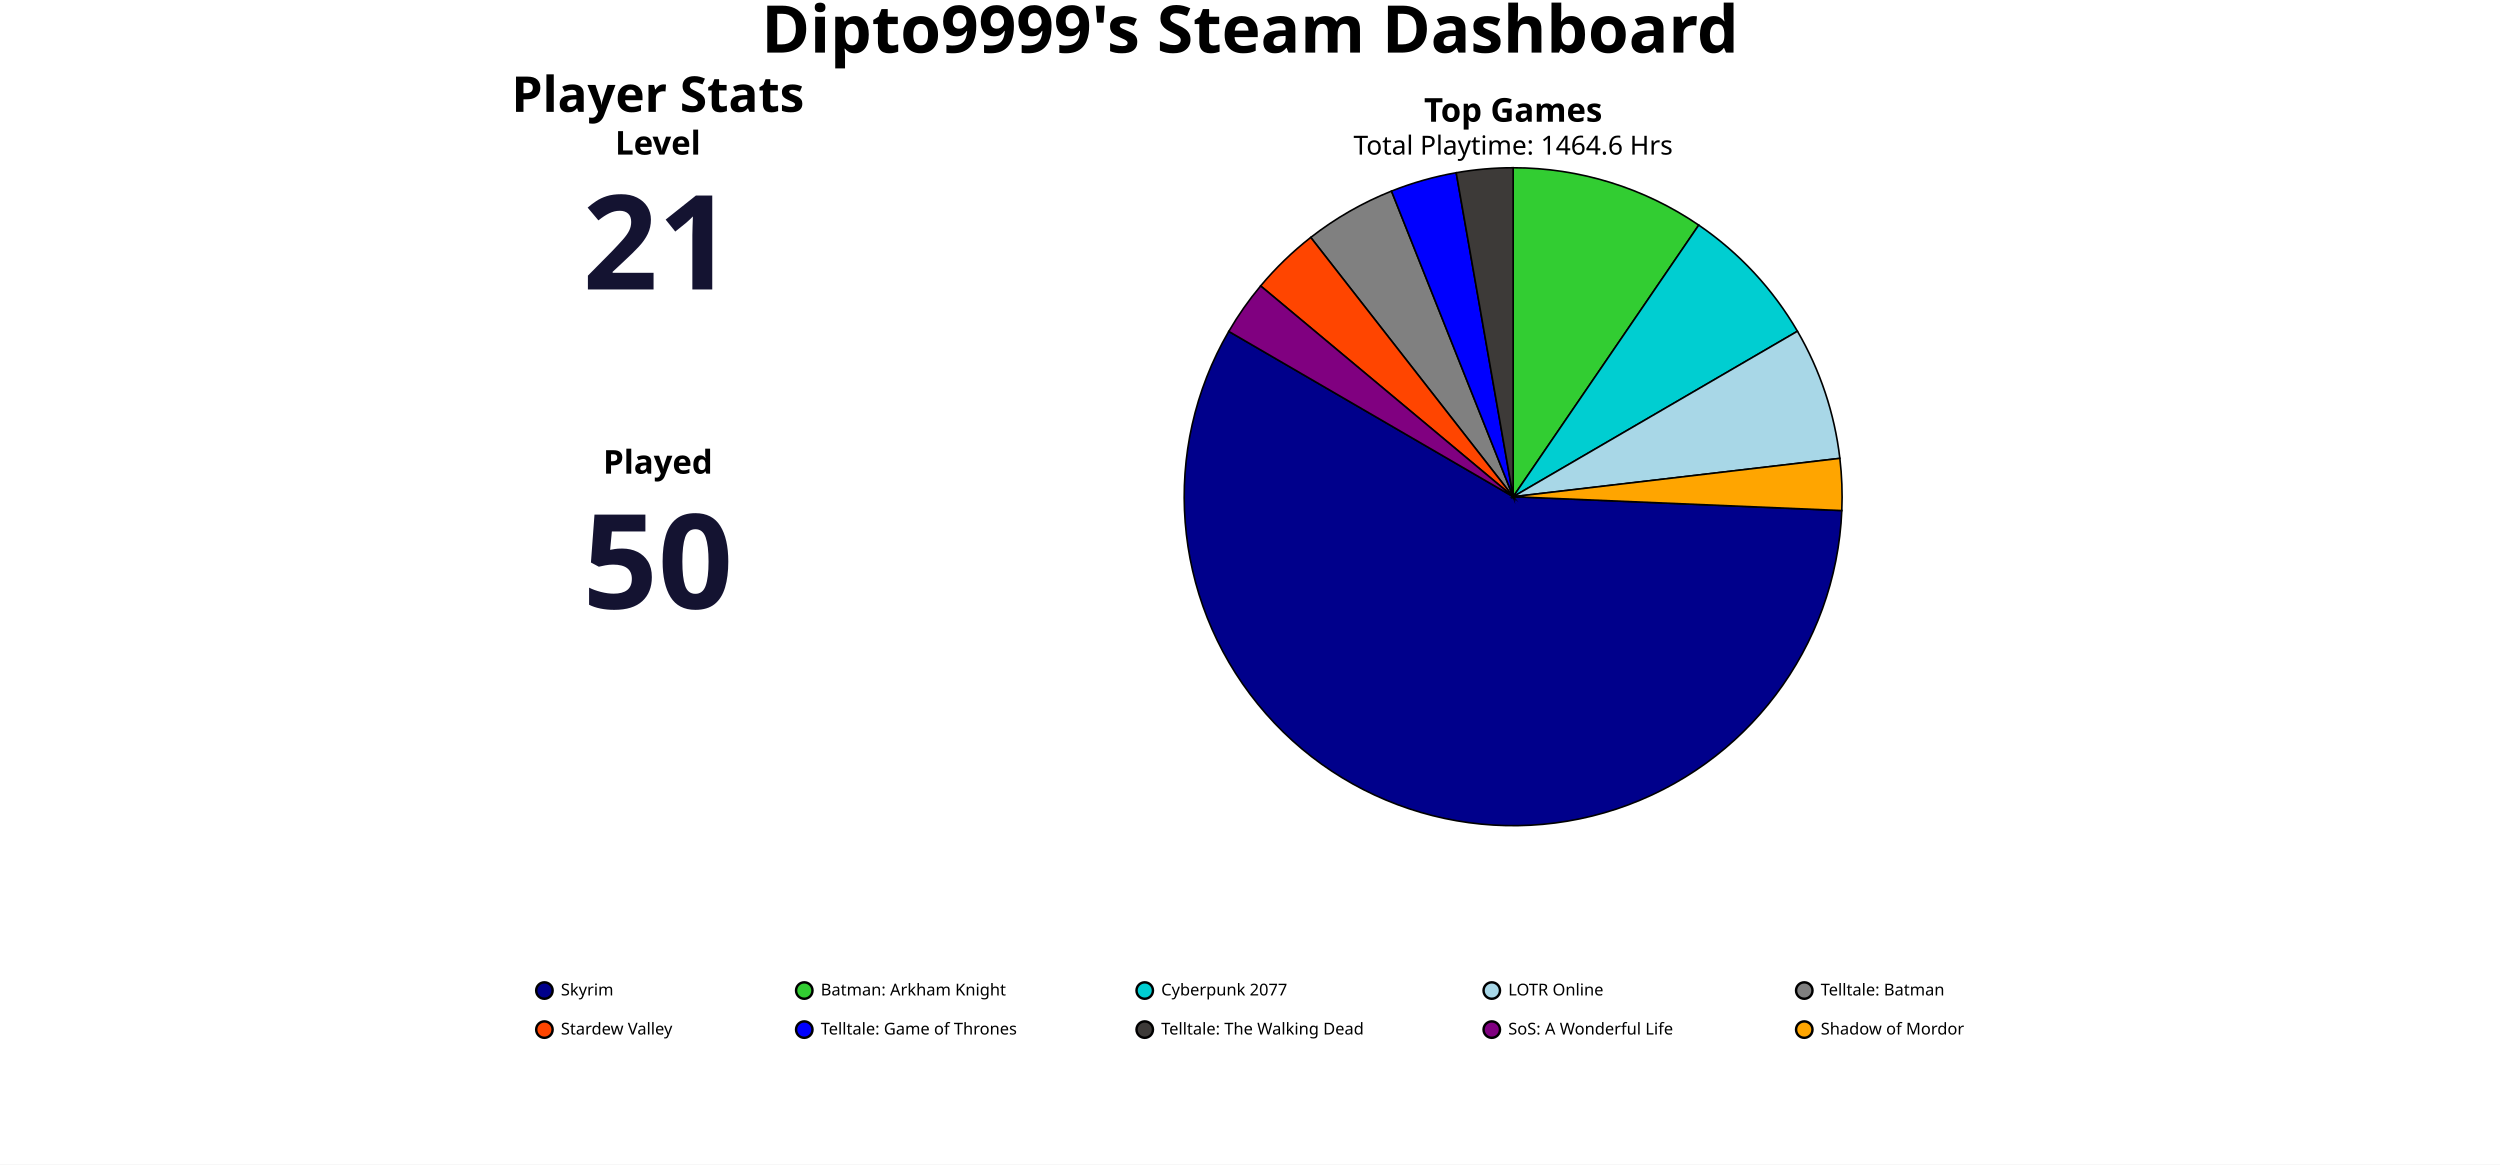
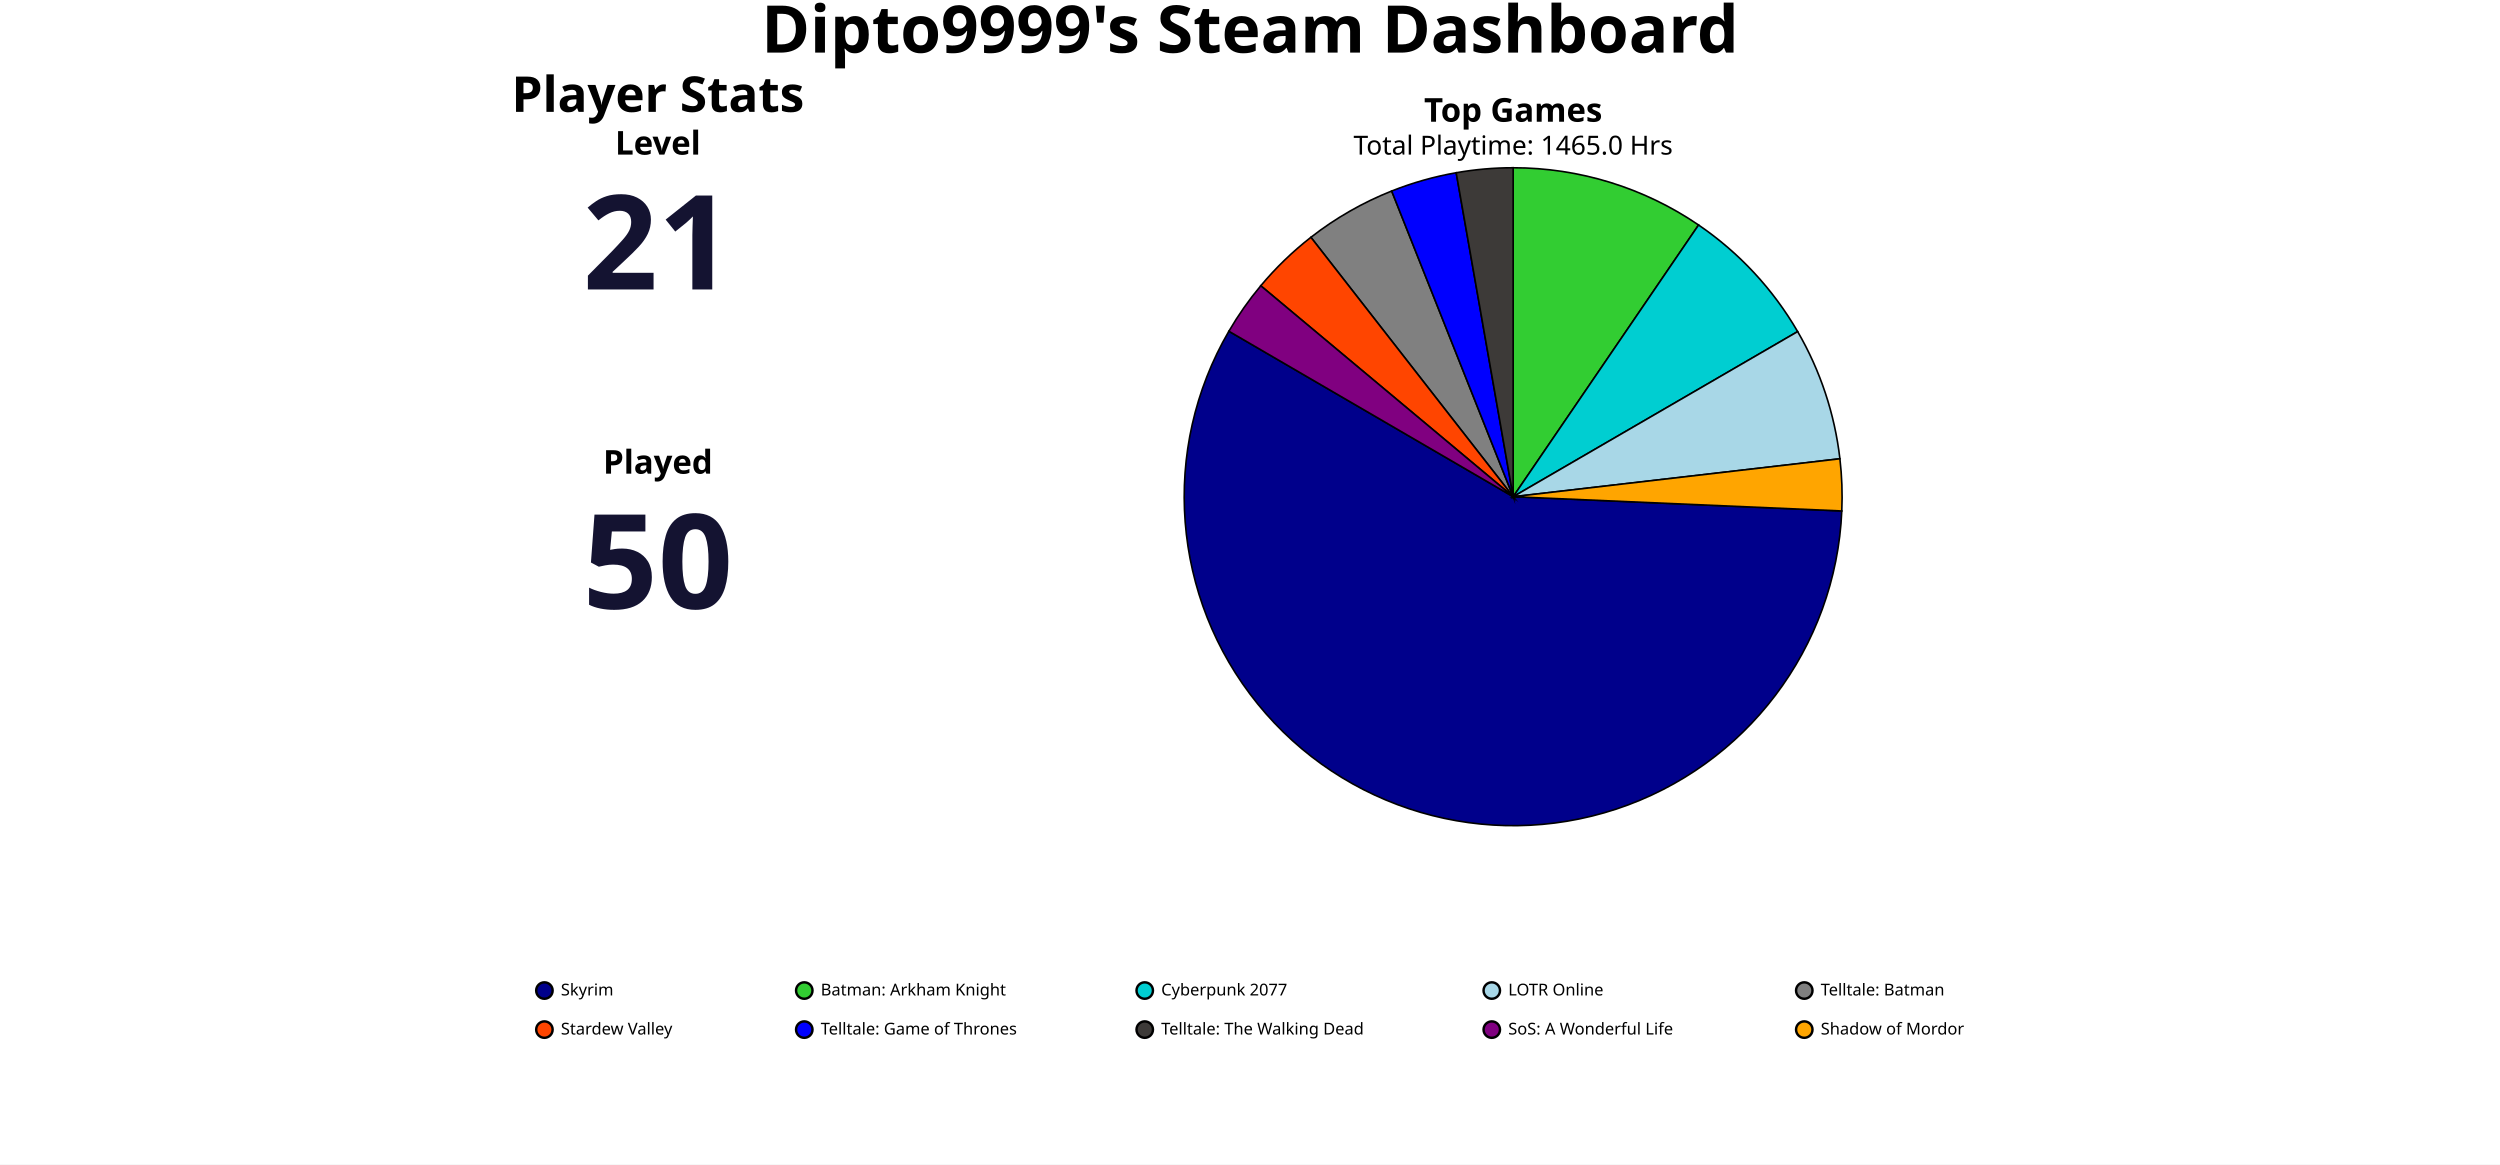
<svg xmlns="http://www.w3.org/2000/svg" version="1.1" class="marks" width="1520" height="708" viewBox="0 0 1520 708">
  <rect width="1520" height="708" fill="white" />
  <g fill="none" stroke-miterlimit="10" transform="translate(250,102)">
    <g class="mark-group role-frame root" role="graphics-object" aria-roledescription="group mark container">
      <g transform="translate(0,0)">
        <path class="background" aria-hidden="true" d="M0,0h0v0h0Z" />
        <g>
          <g class="mark-group role-scope concat_0_group" role="graphics-object" aria-roledescription="group mark container">
            <g transform="translate(0,0)">
              <path class="background" aria-hidden="true" d="M0,0h0v0h0Z" />
              <g>
                <g class="mark-group role-scope concat_0_concat_0_group" role="graphics-object" aria-roledescription="group mark container">
                  <g transform="translate(0,0)">
                    <path class="background" aria-hidden="true" d="M0,0h300v150h-300Z" stroke="#ddd" stroke-opacity="0" stroke-width="1.5" />
                    <g>
                      <g class="mark-text role-mark concat_0_concat_0_marks" role="graphics-object" aria-roledescription="text mark container">
                        <text aria-label="Metric: Level; Value: 21" role="graphics-symbol" aria-roledescription="text mark" text-anchor="middle" transform="translate(150,74)" font-family="sans-serif" font-size="80px" font-weight="bold" fill="#141331">21</text>
                      </g>
                      <g class="mark-group role-title">
                        <g transform="translate(150,-24)">
                          <path class="background" aria-hidden="true" d="M0,0h0v0h0Z" pointer-events="none" />
                          <g>
                            <g class="mark-text role-title-text" role="graphics-symbol" aria-roledescription="title" aria-label="Title text 'Level'" pointer-events="none">
                              <text text-anchor="middle" transform="translate(0,16)" font-family="sans-serif" font-size="20px" font-weight="bold" fill="#000" opacity="1">Level</text>
                            </g>
                          </g>
                          <path class="foreground" aria-hidden="true" d="" pointer-events="none" display="none" />
                        </g>
                      </g>
                    </g>
                    <path class="foreground" aria-hidden="true" d="" display="none" />
                  </g>
                </g>
                <g class="mark-group role-scope concat_0_concat_1_group" role="graphics-object" aria-roledescription="group mark container">
                  <g transform="translate(0,194)">
                    <path class="background" aria-hidden="true" d="M0,0h300v150h-300Z" stroke="#ddd" stroke-opacity="0" stroke-width="1.5" />
                    <g>
                      <g class="mark-text role-mark concat_0_concat_1_marks" role="graphics-object" aria-roledescription="text mark container">
                        <text aria-label="Metric: Played; Value: 50" role="graphics-symbol" aria-roledescription="text mark" text-anchor="middle" transform="translate(150,74)" font-family="sans-serif" font-size="80px" font-weight="bold" fill="#141331">50</text>
                      </g>
                      <g class="mark-group role-title">
                        <g transform="translate(150,-24)">
                          <path class="background" aria-hidden="true" d="M0,0h0v0h0Z" pointer-events="none" />
                          <g>
                            <g class="mark-text role-title-text" role="graphics-symbol" aria-roledescription="title" aria-label="Title text 'Played'" pointer-events="none">
                              <text text-anchor="middle" transform="translate(0,16)" font-family="sans-serif" font-size="20px" font-weight="bold" fill="#000" opacity="1">Played</text>
                            </g>
                          </g>
                          <path class="foreground" aria-hidden="true" d="" pointer-events="none" display="none" />
                        </g>
                      </g>
                    </g>
                    <path class="foreground" aria-hidden="true" d="" display="none" />
                  </g>
                </g>
                <g class="mark-group role-title">
                  <g transform="translate(150,-58)">
                    <path class="background" aria-hidden="true" d="M0,0h0v0h0Z" pointer-events="none" />
                    <g>
                      <g class="mark-text role-title-text" role="graphics-symbol" aria-roledescription="title" aria-label="Title text 'Player Stats'" pointer-events="none">
                        <text text-anchor="middle" transform="translate(0,24)" font-family="sans-serif" font-size="30px" font-weight="bold" fill="#000" opacity="1">Player Stats</text>
                      </g>
                    </g>
                    <path class="foreground" aria-hidden="true" d="" pointer-events="none" display="none" />
                  </g>
                </g>
              </g>
              <path class="foreground" aria-hidden="true" d="" display="none" />
            </g>
          </g>
          <g class="mark-group role-scope concat_1_group" role="graphics-object" aria-roledescription="group mark container">
            <g transform="translate(320,0)">
              <path class="background" aria-hidden="true" d="M0,0h700v400h-700Z" />
              <g>
                <g class="mark-arc role-mark concat_1_marks" role="graphics-object" aria-roledescription="arc mark container">
-                   <path aria-label="playtime_percentage: 57.71; name: Skyrim; Game: Skyrim; Time (Hrs): 845.3; Playtime (%): 57.71" role="graphics-symbol" aria-roledescription="arc mark" transform="translate(350,200)" d="M-172.911,-100.507A200,200,0,1,0,199.823,8.417L0,0Z" fill="#00008B" stroke="black" stroke-width="1" />
-                   <path aria-label="playtime_percentage: 9.54; name: Batman: Arkham Knight; Game: Batman: Arkham Knight; Time (Hrs): 139.7; Playtime (%): 9.54" role="graphics-symbol" aria-roledescription="arc mark" transform="translate(350,200)" d="M112.832,-165.133A200,200,0,0,0,0,-200L0,0Z" fill="#32CD32" stroke="black" stroke-width="1" />
-                   <path aria-label="playtime_percentage: 7.07; name: Cyberpunk 2077; Game: Cyberpunk 2077; Time (Hrs): 103.6; Playtime (%): 7.07" role="graphics-symbol" aria-roledescription="arc mark" transform="translate(350,200)" d="M172.848,-100.616A200,200,0,0,0,112.832,-165.133L0,0Z" fill="#00CED1" stroke="black" stroke-width="1" />
-                   <path aria-label="playtime_percentage: 6.53; name: LOTR Online; Game: LOTR Online; Time (Hrs): 95.7; Playtime (%): 6.53" role="graphics-symbol" aria-roledescription="arc mark" transform="translate(350,200)" d="M198.636,-23.32A200,200,0,0,0,172.848,-100.616L0,0Z" fill="#A8D7E7" stroke="black" stroke-width="1" />
-                   <path aria-label="playtime_percentage: 4.52; name: Telltale: Batman; Game: Telltale: Batman; Time (Hrs): 66.2; Playtime (%): 4.52" role="graphics-symbol" aria-roledescription="arc mark" transform="translate(350,200)" d="M-73.975,-185.816A200,200,0,0,0,-123.077,-157.645L0,0Z" fill="#808080" stroke="black" stroke-width="1" />
-                   <path aria-label="playtime_percentage: 3.38; name: Stardew Valley; Game: Stardew Valley; Time (Hrs): 49.5; Playtime (%): 3.38" role="graphics-symbol" aria-roledescription="arc mark" transform="translate(350,200)" d="M-123.077,-157.645A200,200,0,0,0,-153.54,-128.161L0,0Z" fill="#FF4500" stroke="black" stroke-width="1" />
-                   <path aria-label="playtime_percentage: 3.26; name: Telltale: Game of Thrones; Game: Telltale: Game of Thrones; Time (Hrs): 47.7; Playtime (%): 3.26" role="graphics-symbol" aria-roledescription="arc mark" transform="translate(350,200)" d="M-34.633,-196.978A200,200,0,0,0,-73.975,-185.816L0,0Z" fill="#0000FF" stroke="black" stroke-width="1" />
+                   <path aria-label="playtime_percentage: 57.7; name: Skyrim; Game: Skyrim; Time (Hrs): 845.3; Playtime (%): 57.70" role="graphics-symbol" aria-roledescription="arc mark" transform="translate(350,200)" d="M-172.848,-100.616A200,200,0,1,0,199.812,8.668L0,0Z" fill="#00008B" stroke="black" stroke-width="1" />
+                   <path aria-label="playtime_percentage: 9.53; name: Batman: Arkham Knight; Game: Batman: Arkham Knight; Time (Hrs): 139.7; Playtime (%): 9.53" role="graphics-symbol" aria-roledescription="arc mark" transform="translate(350,200)" d="M112.728,-165.204A200,200,0,0,0,0,-200L0,0Z" fill="#32CD32" stroke="black" stroke-width="1" />
+                   <path aria-label="playtime_percentage: 7.1; name: Cyberpunk 2077; Game: Cyberpunk 2077; Time (Hrs): 104.0; Playtime (%): 7.10" role="graphics-symbol" aria-roledescription="arc mark" transform="translate(350,200)" d="M172.974,-100.399A200,200,0,0,0,112.728,-165.204L0,0Z" fill="#00CED1" stroke="black" stroke-width="1" />
+                   <path aria-label="playtime_percentage: 6.53; name: LOTR Online; Game: LOTR Online; Time (Hrs): 95.7; Playtime (%): 6.53" role="graphics-symbol" aria-roledescription="arc mark" transform="translate(350,200)" d="M198.665,-23.071A200,200,0,0,0,172.974,-100.399L0,0Z" fill="#A8D7E7" stroke="black" stroke-width="1" />
+                   <path aria-label="playtime_percentage: 4.52; name: Telltale: Batman; Game: Telltale: Batman; Time (Hrs): 66.2; Playtime (%): 4.52" role="graphics-symbol" aria-roledescription="arc mark" transform="translate(350,200)" d="M-73.859,-185.863A200,200,0,0,0,-122.978,-157.722L0,0Z" fill="#808080" stroke="black" stroke-width="1" />
+                   <path aria-label="playtime_percentage: 3.38; name: Stardew Valley; Game: Stardew Valley; Time (Hrs): 49.5; Playtime (%): 3.38" role="graphics-symbol" aria-roledescription="arc mark" transform="translate(350,200)" d="M-122.978,-157.722A200,200,0,0,0,-153.46,-128.258L0,0Z" fill="#FF4500" stroke="black" stroke-width="1" />
+                   <path aria-label="playtime_percentage: 3.25; name: Telltale: Game of Thrones; Game: Telltale: Game of Thrones; Time (Hrs): 47.7; Playtime (%): 3.25" role="graphics-symbol" aria-roledescription="arc mark" transform="translate(350,200)" d="M-34.633,-196.978A200,200,0,0,0,-73.859,-185.863L0,0Z" fill="#0000FF" stroke="black" stroke-width="1" />
                  <path aria-label="playtime_percentage: 2.77; name: Telltale: The Walking Dead; Game: Telltale: The Walking Dead; Time (Hrs): 40.5; Playtime (%): 2.77" role="graphics-symbol" aria-roledescription="arc mark" transform="translate(350,200)" d="M0,-200A200,200,0,0,0,-34.633,-196.978L0,0Z" fill="#3D3A38" stroke="black" stroke-width="1" />
-                   <path aria-label="playtime_percentage: 2.69; name: SoS: A Wonderful Life; Game: SoS: A Wonderful Life; Time (Hrs): 39.4; Playtime (%): 2.69" role="graphics-symbol" aria-roledescription="arc mark" transform="translate(350,200)" d="M-153.54,-128.161A200,200,0,0,0,-172.911,-100.507L0,0Z" fill="#800080" stroke="black" stroke-width="1" />
-                   <path aria-label="playtime_percentage: 2.53; name: Shadow of Mordor; Game: Shadow of Mordor; Time (Hrs): 37.0; Playtime (%): 2.53" role="graphics-symbol" aria-roledescription="arc mark" transform="translate(350,200)" d="M199.823,8.417A200,200,0,0,0,198.636,-23.32L0,0Z" fill="#FFA500" stroke="black" stroke-width="1" />
+                   <path aria-label="playtime_percentage: 2.69; name: SoS: A Wonderful Life; Game: SoS: A Wonderful Life; Time (Hrs): 39.4; Playtime (%): 2.69" role="graphics-symbol" aria-roledescription="arc mark" transform="translate(350,200)" d="M-153.46,-128.258A200,200,0,0,0,-172.848,-100.616L0,0Z" fill="#800080" stroke="black" stroke-width="1" />
+                   <path aria-label="playtime_percentage: 2.53; name: Shadow of Mordor; Game: Shadow of Mordor; Time (Hrs): 37.0; Playtime (%): 2.53" role="graphics-symbol" aria-roledescription="arc mark" transform="translate(350,200)" d="M199.812,8.668A200,200,0,0,0,198.665,-23.071L0,0Z" fill="#FFA500" stroke="black" stroke-width="1" />
                </g>
                <g class="mark-group role-title">
                  <g transform="translate(350,-44)">
                    <path class="background" aria-hidden="true" d="M0,0h0v0h0Z" pointer-events="none" />
                    <g>
                      <g class="mark-text role-title-text" role="graphics-symbol" aria-roledescription="title" aria-label="Title text 'Top Games'" pointer-events="none">
                        <text text-anchor="middle" transform="translate(0,16)" font-family="sans-serif" font-size="20px" font-weight="bold" fill="#000" opacity="1">Top Games</text>
                      </g>
-                       <g class="mark-text role-title-subtitle" role="graphics-symbol" aria-roledescription="subtitle" aria-label="Subtitle text 'Total Playtime: 1464.6 Hrs'" pointer-events="none">
-                         <text text-anchor="middle" transform="translate(0,36)" font-family="sans-serif" font-size="16px" fill="#000" opacity="1">Total Playtime: 1464.6 Hrs</text>
+                       <g class="mark-text role-title-subtitle" role="graphics-symbol" aria-roledescription="subtitle" aria-label="Subtitle text 'Total Playtime: 1465.0 Hrs'" pointer-events="none">
+                         <text text-anchor="middle" transform="translate(0,36)" font-family="sans-serif" font-size="16px" fill="#000" opacity="1">Total Playtime: 1465.0 Hrs</text>
                      </g>
                    </g>
                    <path class="foreground" aria-hidden="true" d="" pointer-events="none" display="none" />
                  </g>
                </g>
              </g>
              <path class="foreground" aria-hidden="true" d="" display="none" />
            </g>
          </g>
          <g class="mark-group role-legend" role="graphics-symbol" aria-roledescription="legend" aria-label="Symbol legend for fill color with 10 values: Skyrim, Batman: Arkham Knight, Cyberpunk 2077, LOTR Online, Telltale: Batman, ending with Shadow of Mordor">
            <g transform="translate(0,419)">
              <path class="background" aria-hidden="true" d="M0,0h1014v187h-1014Z" pointer-events="none" />
              <g>
                <g class="mark-group role-legend-entry">
                  <g transform="translate(75,75)">
                    <path class="background" aria-hidden="true" d="M0,0h0v0h0Z" pointer-events="none" />
                    <g>
                      <g class="mark-group role-scope" role="graphics-object" aria-roledescription="group mark container">
                        <g transform="translate(0,0.25)">
                          <path class="background" aria-hidden="true" d="M0,0h81.957v12.5h-81.957Z" pointer-events="none" opacity="1" />
                          <g>
                            <g class="mark-symbol role-legend-symbol" pointer-events="none">
                              <path transform="translate(6,6)" d="M5,0A5,5,0,1,1,-5,0A5,5,0,1,1,5,0" fill="#00008B" stroke="black" stroke-width="1.5" opacity="1" />
                            </g>
                            <g class="mark-text role-legend-label" pointer-events="none">
                              <text text-anchor="start" transform="translate(16,9)" font-family="sans-serif" font-size="10px" fill="#000" opacity="1">Skyrim</text>
                            </g>
                          </g>
                          <path class="foreground" aria-hidden="true" d="" pointer-events="none" display="none" />
                        </g>
                        <g transform="translate(158,0.25)">
                          <path class="background" aria-hidden="true" d="M0,0h130.316v12.5h-130.316Z" pointer-events="none" opacity="1" />
                          <g>
                            <g class="mark-symbol role-legend-symbol" pointer-events="none">
                              <path transform="translate(6,6)" d="M5,0A5,5,0,1,1,-5,0A5,5,0,1,1,5,0" fill="#32CD32" stroke="black" stroke-width="1.5" opacity="1" />
                            </g>
                            <g class="mark-text role-legend-label" pointer-events="none">
                              <text text-anchor="start" transform="translate(16,9)" font-family="sans-serif" font-size="10px" fill="#000" opacity="1">Batman: Arkham Knight</text>
                            </g>
                          </g>
                          <path class="foreground" aria-hidden="true" d="" pointer-events="none" display="none" />
                        </g>
                        <g transform="translate(365,0.25)">
                          <path class="background" aria-hidden="true" d="M0,0h134.394v12.5h-134.394Z" pointer-events="none" opacity="1" />
                          <g>
                            <g class="mark-symbol role-legend-symbol" pointer-events="none">
                              <path transform="translate(6,6)" d="M5,0A5,5,0,1,1,-5,0A5,5,0,1,1,5,0" fill="#00CED1" stroke="black" stroke-width="1.5" opacity="1" />
                            </g>
                            <g class="mark-text role-legend-label" pointer-events="none">
                              <text text-anchor="start" transform="translate(16,9)" font-family="sans-serif" font-size="10px" fill="#000" opacity="1">Cyberpunk 2077</text>
                            </g>
                          </g>
                          <path class="foreground" aria-hidden="true" d="" pointer-events="none" display="none" />
                        </g>
                        <g transform="translate(576,0.25)">
                          <path class="background" aria-hidden="true" d="M0,0h113.1v12.5h-113.1Z" pointer-events="none" opacity="1" />
                          <g>
                            <g class="mark-symbol role-legend-symbol" pointer-events="none">
                              <path transform="translate(6,6)" d="M5,0A5,5,0,1,1,-5,0A5,5,0,1,1,5,0" fill="#A8D7E7" stroke="black" stroke-width="1.5" opacity="1" />
                            </g>
                            <g class="mark-text role-legend-label" pointer-events="none">
                              <text text-anchor="start" transform="translate(16,9)" font-family="sans-serif" font-size="10px" fill="#000" opacity="1">LOTR Online</text>
                            </g>
                          </g>
                          <path class="foreground" aria-hidden="true" d="" pointer-events="none" display="none" />
                        </g>
                        <g transform="translate(766,0.25)">
                          <path class="background" aria-hidden="true" d="M0,0h97.709v12.5h-97.709Z" pointer-events="none" opacity="1" />
                          <g>
                            <g class="mark-symbol role-legend-symbol" pointer-events="none">
                              <path transform="translate(6,6)" d="M5,0A5,5,0,1,1,-5,0A5,5,0,1,1,5,0" fill="#808080" stroke="black" stroke-width="1.5" opacity="1" />
                            </g>
                            <g class="mark-text role-legend-label" pointer-events="none">
                              <text text-anchor="start" transform="translate(16,9)" font-family="sans-serif" font-size="10px" fill="#000" opacity="1">Telltale: Batman</text>
                            </g>
                          </g>
                          <path class="foreground" aria-hidden="true" d="" pointer-events="none" display="none" />
                        </g>
                        <g transform="translate(0,24)">
                          <path class="background" aria-hidden="true" d="M0,0h81.957v12.5h-81.957Z" pointer-events="none" opacity="1" />
                          <g>
                            <g class="mark-symbol role-legend-symbol" pointer-events="none">
                              <path transform="translate(6,6)" d="M5,0A5,5,0,1,1,-5,0A5,5,0,1,1,5,0" fill="#FF4500" stroke="black" stroke-width="1.5" opacity="1" />
                            </g>
                            <g class="mark-text role-legend-label" pointer-events="none">
                              <text text-anchor="start" transform="translate(16,9)" font-family="sans-serif" font-size="10px" fill="#000" opacity="1">Stardew Valley</text>
                            </g>
                          </g>
                          <path class="foreground" aria-hidden="true" d="" pointer-events="none" display="none" />
                        </g>
                        <g transform="translate(158,24)">
                          <path class="background" aria-hidden="true" d="M0,0h130.316v12.5h-130.316Z" pointer-events="none" opacity="1" />
                          <g>
                            <g class="mark-symbol role-legend-symbol" pointer-events="none">
                              <path transform="translate(6,6)" d="M5,0A5,5,0,1,1,-5,0A5,5,0,1,1,5,0" fill="#0000FF" stroke="black" stroke-width="1.5" opacity="1" />
                            </g>
                            <g class="mark-text role-legend-label" pointer-events="none">
                              <text text-anchor="start" transform="translate(16,9)" font-family="sans-serif" font-size="10px" fill="#000" opacity="1">Telltale: Game of Thrones</text>
                            </g>
                          </g>
                          <path class="foreground" aria-hidden="true" d="" pointer-events="none" display="none" />
                        </g>
                        <g transform="translate(365,24)">
                          <path class="background" aria-hidden="true" d="M0,0h134.394v12.5h-134.394Z" pointer-events="none" opacity="1" />
                          <g>
                            <g class="mark-symbol role-legend-symbol" pointer-events="none">
                              <path transform="translate(6,6)" d="M5,0A5,5,0,1,1,-5,0A5,5,0,1,1,5,0" fill="#3D3A38" stroke="black" stroke-width="1.5" opacity="1" />
                            </g>
                            <g class="mark-text role-legend-label" pointer-events="none">
                              <text text-anchor="start" transform="translate(16,9)" font-family="sans-serif" font-size="10px" fill="#000" opacity="1">Telltale: The Walking Dead</text>
                            </g>
                          </g>
                          <path class="foreground" aria-hidden="true" d="" pointer-events="none" display="none" />
                        </g>
                        <g transform="translate(576,24)">
                          <path class="background" aria-hidden="true" d="M0,0h113.1v12.5h-113.1Z" pointer-events="none" opacity="1" />
                          <g>
                            <g class="mark-symbol role-legend-symbol" pointer-events="none">
                              <path transform="translate(6,6)" d="M5,0A5,5,0,1,1,-5,0A5,5,0,1,1,5,0" fill="#800080" stroke="black" stroke-width="1.5" opacity="1" />
                            </g>
                            <g class="mark-text role-legend-label" pointer-events="none">
                              <text text-anchor="start" transform="translate(16,9)" font-family="sans-serif" font-size="10px" fill="#000" opacity="1">SoS: A Wonderful Life</text>
                            </g>
                          </g>
                          <path class="foreground" aria-hidden="true" d="" pointer-events="none" display="none" />
                        </g>
                        <g transform="translate(766,24)">
                          <path class="background" aria-hidden="true" d="M0,0h97.709v12.5h-97.709Z" pointer-events="none" opacity="1" />
                          <g>
                            <g class="mark-symbol role-legend-symbol" pointer-events="none">
                              <path transform="translate(6,6)" d="M5,0A5,5,0,1,1,-5,0A5,5,0,1,1,5,0" fill="#FFA500" stroke="black" stroke-width="1.5" opacity="1" />
                            </g>
                            <g class="mark-text role-legend-label" pointer-events="none">
                              <text text-anchor="start" transform="translate(16,9)" font-family="sans-serif" font-size="10px" fill="#000" opacity="1">Shadow of Mordor</text>
                            </g>
                          </g>
                          <path class="foreground" aria-hidden="true" d="" pointer-events="none" display="none" />
                        </g>
                      </g>
                    </g>
                    <path class="foreground" aria-hidden="true" d="" pointer-events="none" display="none" />
                  </g>
                </g>
              </g>
              <path class="foreground" aria-hidden="true" d="" pointer-events="none" display="none" />
            </g>
          </g>
          <g class="mark-group role-title">
            <g transform="translate(510,-102)">
              <path class="background" aria-hidden="true" d="M0,0h0v0h0Z" pointer-events="none" />
              <g>
                <g class="mark-text role-title-text" role="graphics-symbol" aria-roledescription="title" aria-label="Title text 'Dipto9999's Steam Dashboard'" pointer-events="none">
                  <text text-anchor="middle" transform="translate(0,32)" font-family="sans-serif" font-size="40px" font-weight="bold" fill="#000" opacity="1">Dipto9999's Steam Dashboard</text>
                </g>
              </g>
              <path class="foreground" aria-hidden="true" d="" pointer-events="none" display="none" />
            </g>
          </g>
        </g>
        <path class="foreground" aria-hidden="true" d="" display="none" />
      </g>
    </g>
  </g>
</svg>
